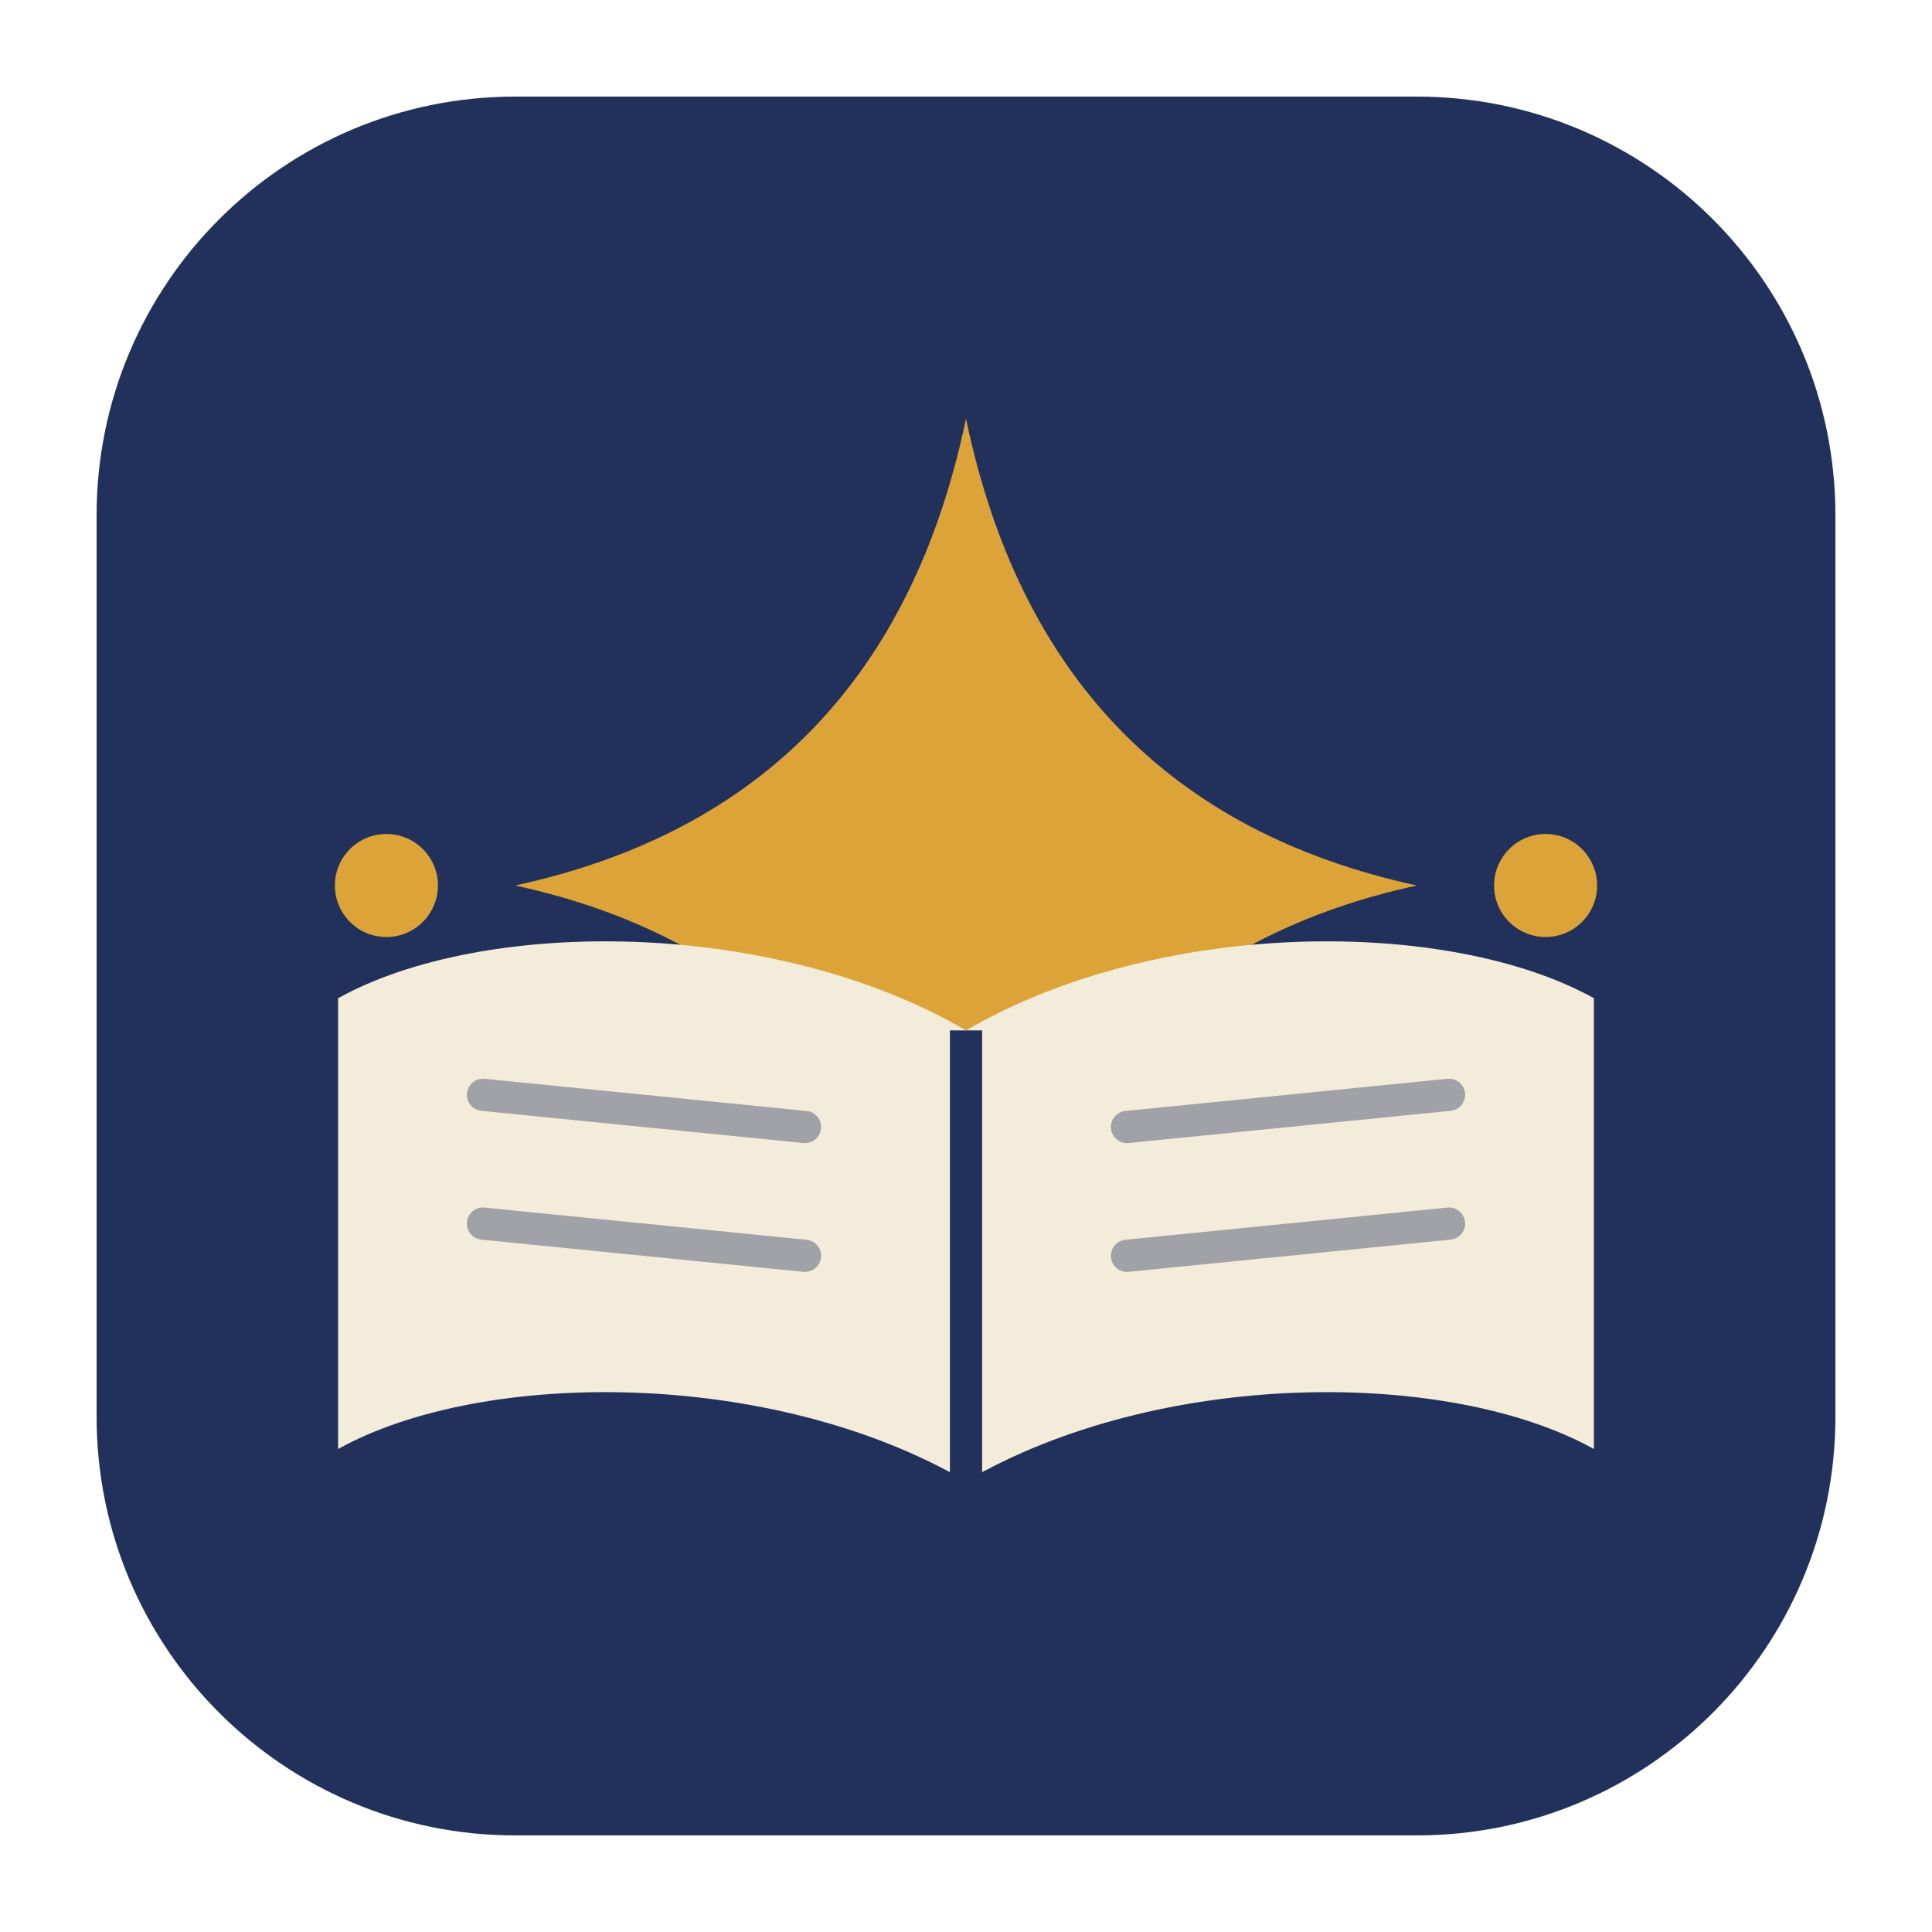
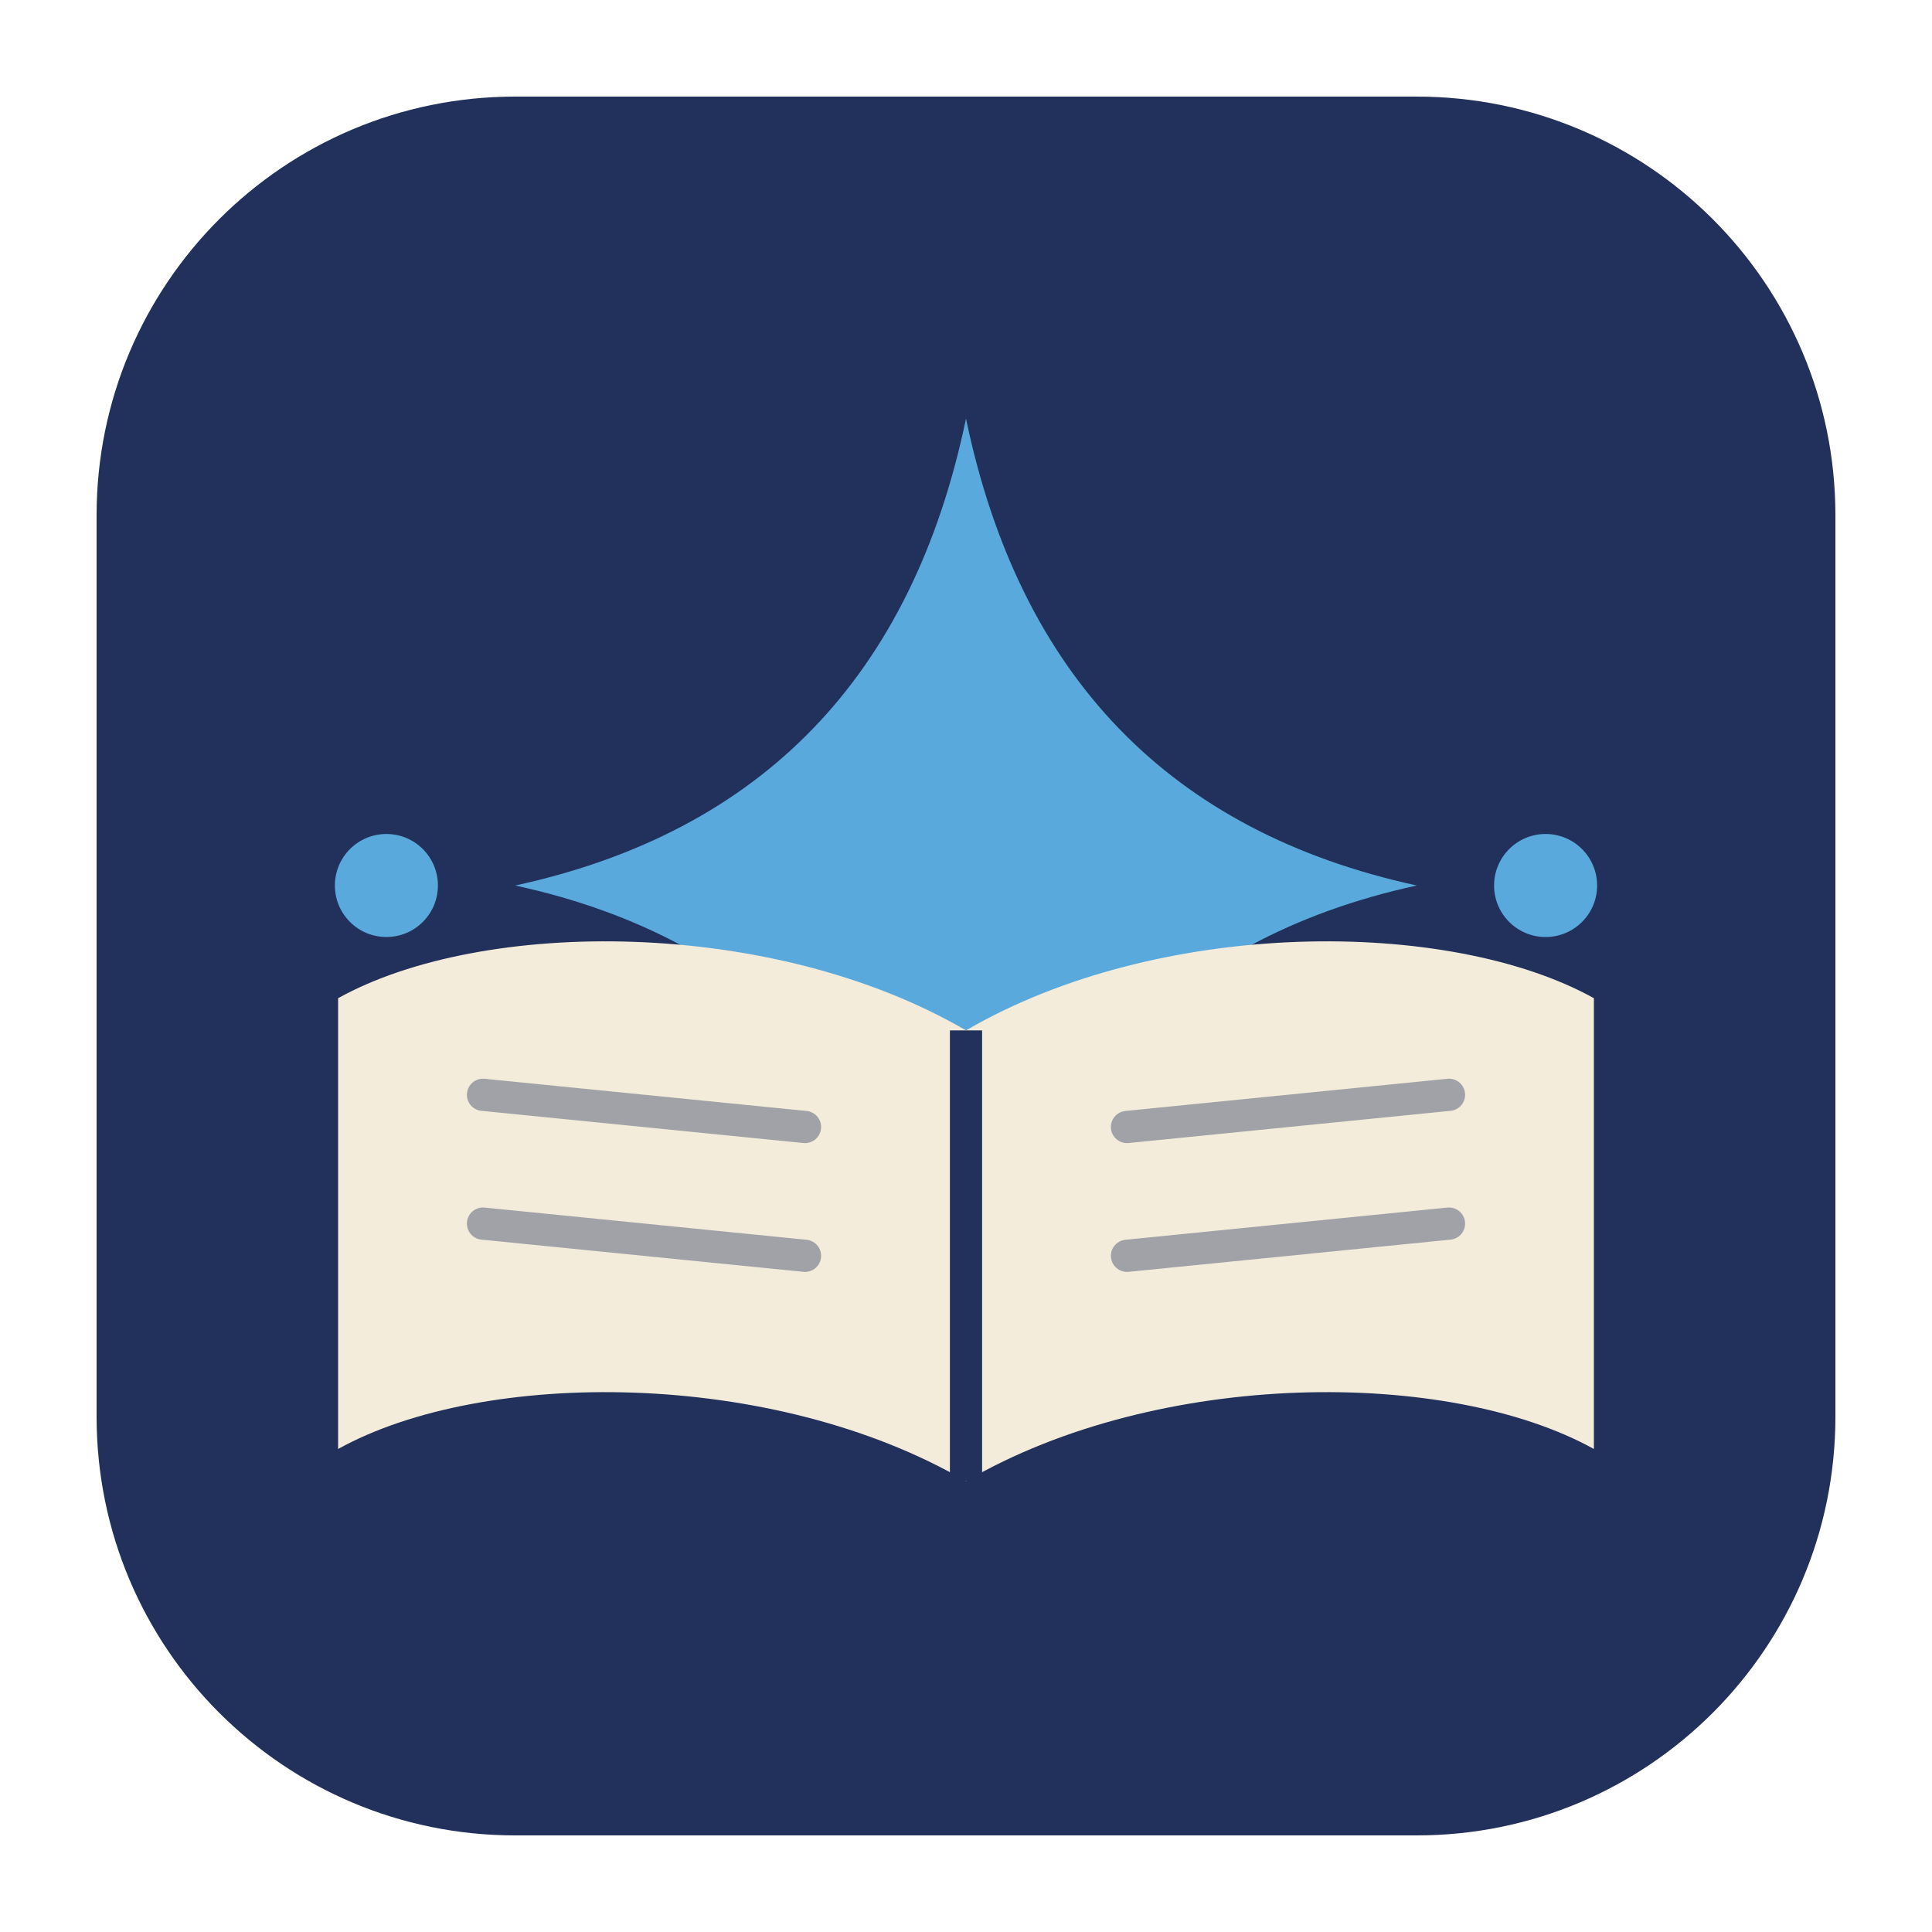
<svg xmlns="http://www.w3.org/2000/svg" viewBox="0 0 120 120" role="img" aria-label="Netaa École">
  <rect x="6" y="6" width="108" height="108" rx="26" fill="#22315B" />
  <g transform="translate(60,58)">
-     <path d="M0,-32 Q5,-8 28,-3 Q5,2 0,27 Q-5,2 -28,-3 Q-5,-8 0,-32 Z" fill="#DCA338" />
-     <circle cx="-36" cy="-3" r="3.2" fill="#DCA338" />
-     <circle cx="36" cy="-3" r="3.2" fill="#DCA338" />
+     <path d="M0,-32 Q5,-8 28,-3 Q5,2 0,27 Q-5,2 -28,-3 Q-5,-8 0,-32 Z" fill="#5AA9DC" />
+     <circle cx="-36" cy="-3" r="3.2" fill="#5AA9DC" />
+     <circle cx="36" cy="-3" r="3.2" fill="#5AA9DC" />
    <path d="M0,6 C-12,-1 -30,-1 -39,4 L-39,32 C-30,27 -12,27 0,34 Z" fill="#F3ECDA" />
    <path d="M0,6 C12,-1 30,-1 39,4 L39,32 C30,27 12,27 0,34 Z" fill="#F3ECDA" />
    <line x1="0" y1="6" x2="0" y2="34" stroke="#22315B" stroke-width="2" />
    <g stroke="#22315B" stroke-width="2" opacity="0.4" stroke-linecap="round">
      <line x1="-30" y1="10" x2="-10" y2="12" />
      <line x1="-30" y1="18" x2="-10" y2="20" />
      <line x1="10" y1="12" x2="30" y2="10" />
      <line x1="10" y1="20" x2="30" y2="18" />
    </g>
  </g>
</svg>
